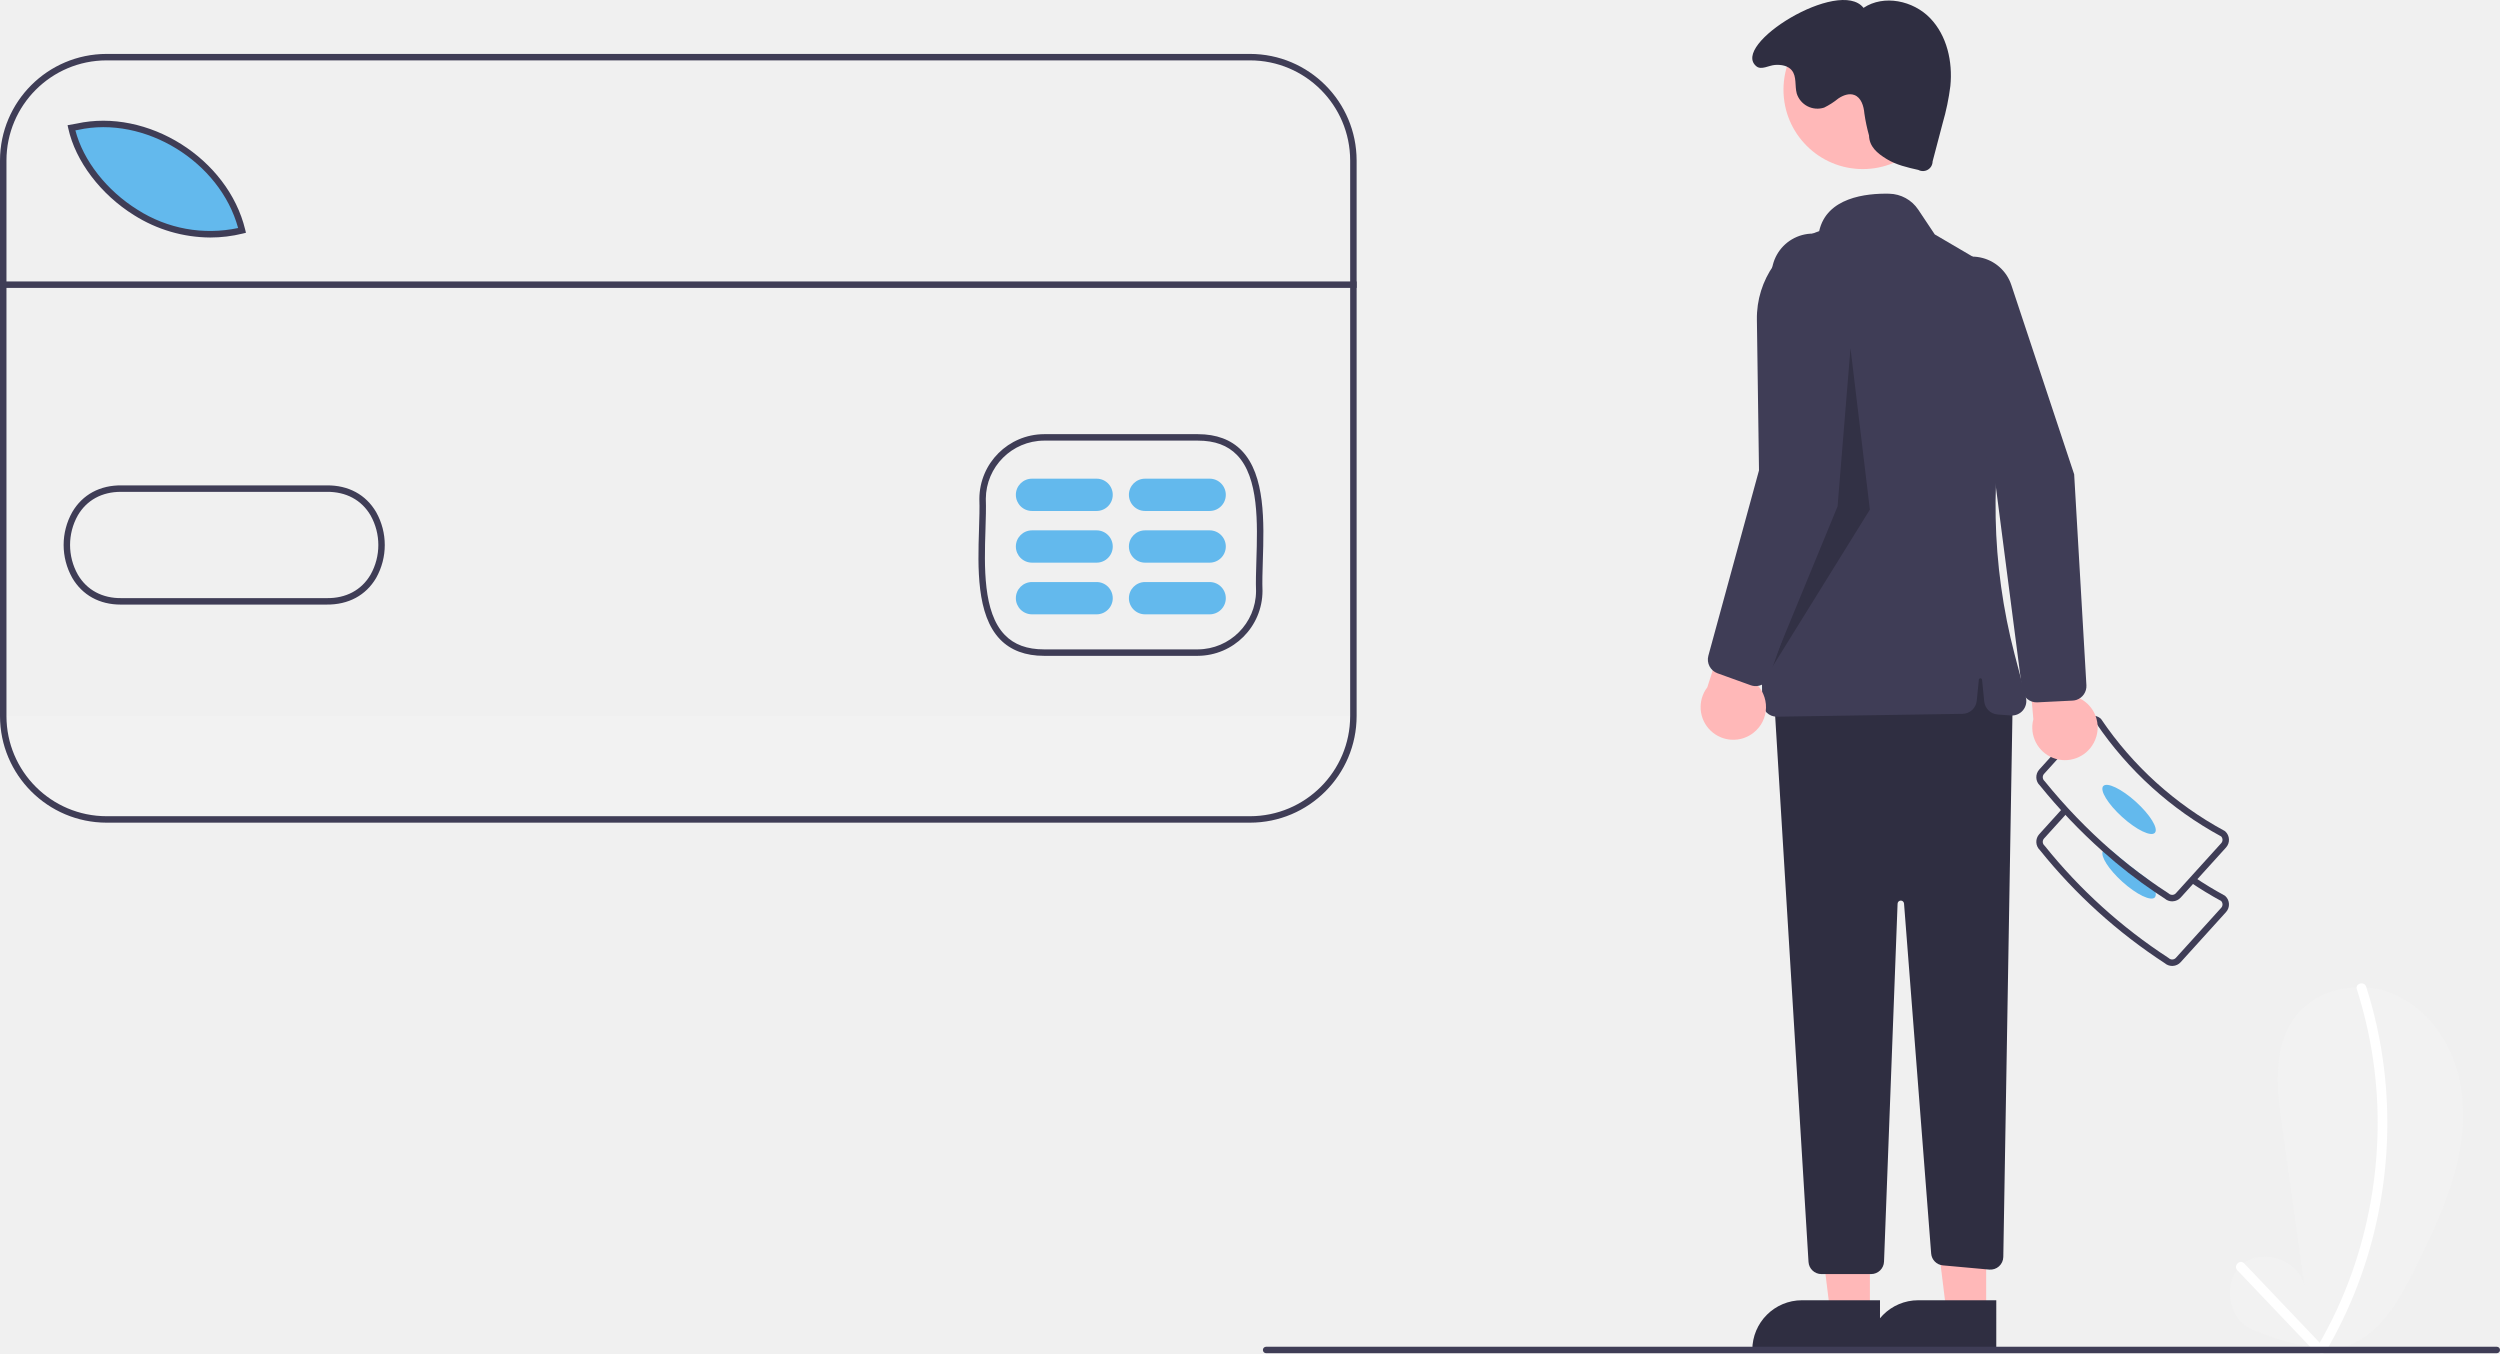
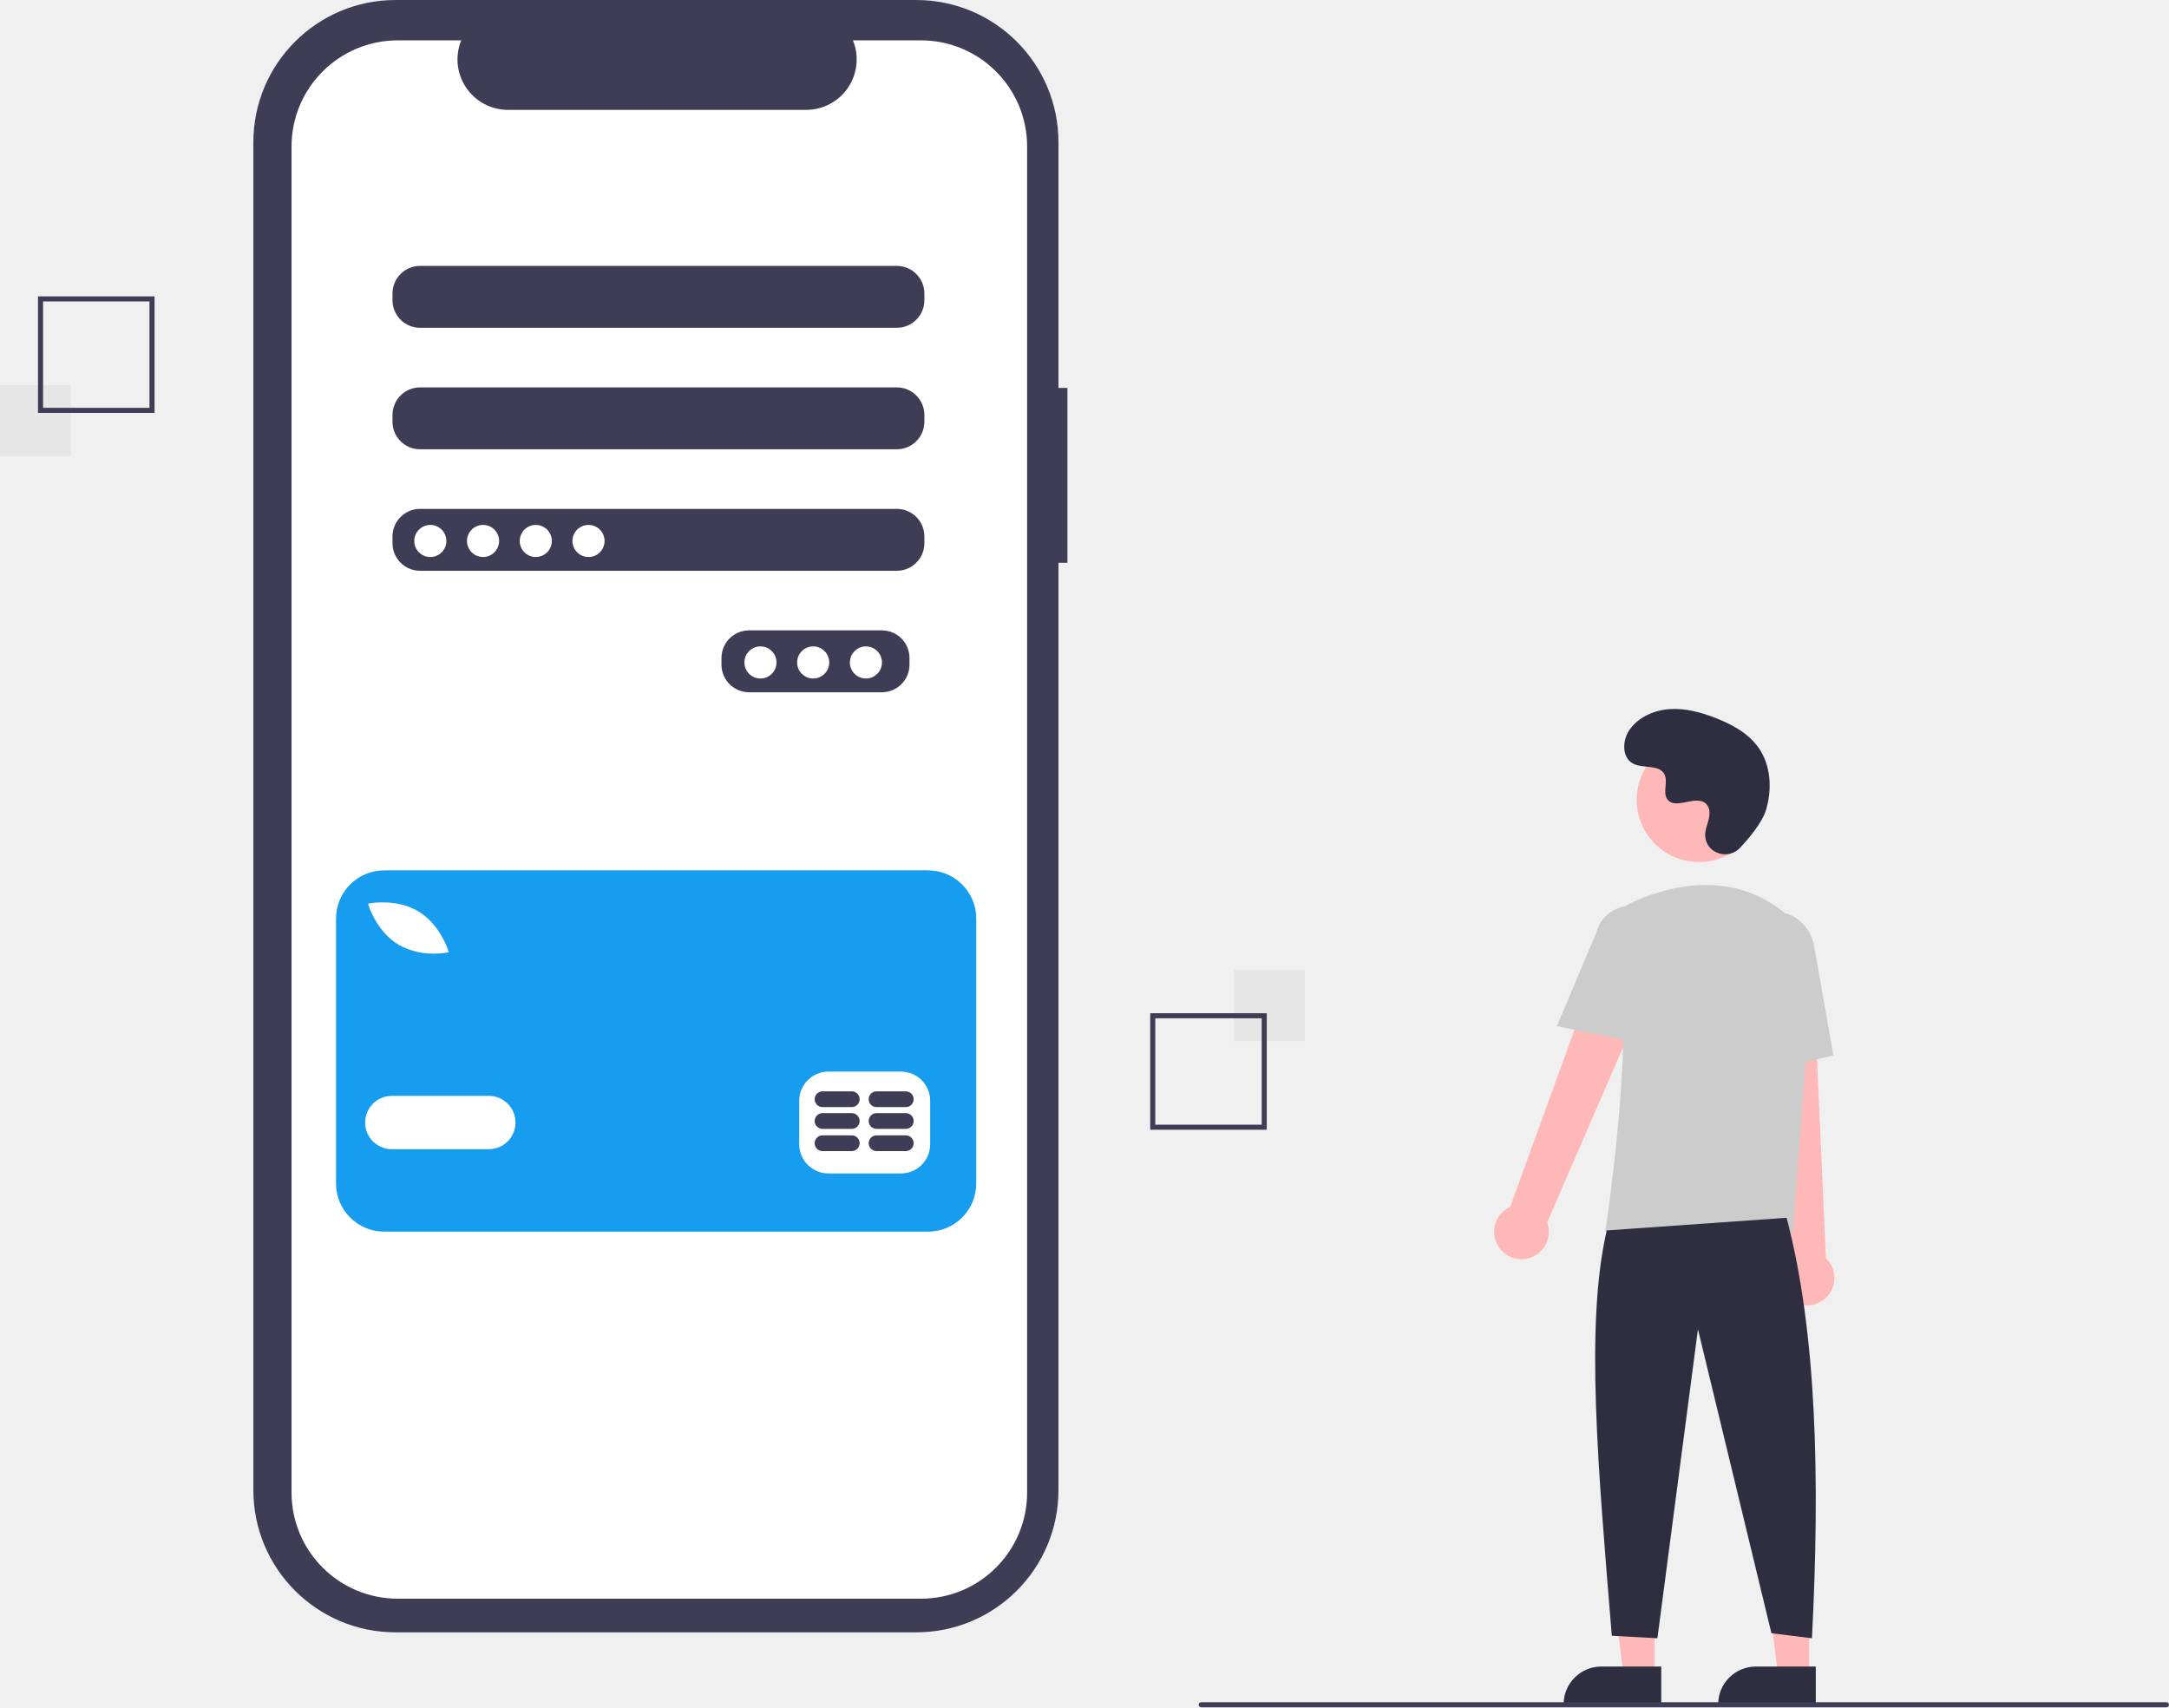
- <svg xmlns="http://www.w3.org/2000/svg" id="bc55cf1b-bb56-4ff7-a17c-bec1084d4208" data-name="Layer 1" width="773.979" height="419.084" viewBox="0 0 773.979 419.084">
-   <path d="M633.01,462.151v.91a31.515,31.515,0,0,1-31.52,31.51h-355.77a31.513,31.513,0,0,1-31.51-31.51v-.91Z" transform="translate(-213.0103 -240.4579)" fill="#f2f2f2" />
-   <path d="M288.62,312.151c-25.71,6.35-48.79-13.43-52.82-31.78l1.79-.32C259.26,275.261,283.45,290.751,288.62,312.151Z" transform="translate(-213.0103 -240.4579)" fill="#63b9ed" />
-   <path d="M910.08,651.982c-7.436-3.211-9.125-14.908-2.901-20.091s17.422-1.405,19.235,6.488l-6.936-49.618c-1.595-11.407-2.871-24.159,4.023-33.387,6.456-8.641,19.067-11.409,29.192-7.69s17.607,12.998,20.782,23.307,2.426,21.511-.347,31.934-7.482,20.215-12.245,29.892c-4.881,9.917-10.8,20.663-21.233,24.313C929.684,660.618,910.08,651.982,910.08,651.982Z" transform="translate(-213.0103 -240.4579)" fill="#f2f2f2" />
-   <path d="M942.665,546.744a135.265,135.265,0,0,1,6.422,44.044,138.994,138.994,0,0,1-7.911,43.618,132.595,132.595,0,0,1-10.669,22.899,1.501,1.501,0,0,0,2.59,1.514,137.91,137.91,0,0,0,16.148-42.325,141.499,141.499,0,0,0,1.812-45.508,136.688,136.688,0,0,0-5.5-25.04c-.589-1.83-3.487-1.048-2.893.798Z" transform="translate(-213.0103 -240.4579)" fill="#fff" />
-   <path d="M905.671,633.717,929.415,658.669c1.334,1.401,3.453-.722,2.121-2.121l-23.744-24.952c-1.334-1.401-3.453.722-2.121,2.121Z" transform="translate(-213.0103 -240.4579)" fill="#fff" />
-   <path d="M885.501,539.506a3.508,3.508,0,0,1-2.303-.856,165.033,165.033,0,0,1-38.661-35.008,3.536,3.536,0,0,1-.187-4.938l7.197-7.948,1.482,1.343-7.197,7.948a1.536,1.536,0,0,0,.107,2.169l.105.111a163.027,163.027,0,0,0,38.298,34.682l.131.1a1.536,1.536,0,0,0,2.169-.107L900.686,521.493a1.535,1.535,0,0,0-.032-2.096c-3.254-1.773-6.429-3.706-9.439-5.747l1.122-1.655c2.993,2.029,6.152,3.949,9.39,5.708l.194.138a3.535,3.535,0,0,1,.248,4.994l-14.042,15.508a3.512,3.512,0,0,1-2.446,1.158Q885.59,539.506,885.501,539.506Z" transform="translate(-213.0103 -240.4579)" fill="#3f3d56" />
-   <path d="M870.021,513.399c4.41,3.99,8.94,6.18,10.12,4.88a1.63,1.63,0,0,0,.18-1.53,11.738,11.738,0,0,0-2.25-4.01q-5.88-4.185-11.43-9.03c-1.16-.38-2.05-.37-2.48.11a.912.912,0,0,0-.15.23C863.271,505.559,865.84,509.609,870.021,513.399Z" transform="translate(-213.0103 -240.4579)" fill="#63b9ed" />
-   <path d="M843.44,481.249a3.458,3.458,0,0,0,1.1,2.39,173.292,173.292,0,0,0,19.47,20.41,154.858,154.858,0,0,0,16.31,12.7c.95.65,1.91,1.28,2.88,1.9a3.471,3.471,0,0,0,2.3.86c.06,0,.12-.01.18-.01a3.513,3.513,0,0,0,2.45-1.16l14.04-15.5a3.541,3.541,0,0,0-.25-5l-.19-.14a108.158,108.158,0,0,1-38.19-34.57l-.15-.18a3.541,3.541,0,0,0-5,.25l-14.04,15.5A3.525,3.525,0,0,0,843.44,481.249Zm2-.1a1.522,1.522,0,0,1,.39-1.1l14.04-15.51a1.522,1.522,0,0,1,1.07-.5,1.5,1.5,0,0,1,1.02.32,110.197,110.197,0,0,0,38.69,35.04,1.532,1.532,0,0,1,.04,2.09l-14.05,15.51a1.482,1.482,0,0,1-1.06.5,1.56,1.56,0,0,1-1.11-.39l-.13-.1q-3.179-2.04-6.27-4.27-5.88-4.185-11.43-9.03a171.421,171.421,0,0,1-20.6-21.38l-.1-.11A1.565,1.565,0,0,1,845.44,481.149Z" transform="translate(-213.0103 -240.4579)" fill="#3f3d56" />
-   <ellipse cx="872.151" cy="491.049" rx="3.17" ry="10.777" transform="translate(-290.2603 567.4729) rotate(-47.83838)" fill="#63b9ed" />
-   <polygon points="578.904 406.55 566.645 406.549 560.812 359.261 578.906 359.262 578.904 406.55" fill="#ffb8b8" />
-   <path d="M795.041,658.892l-39.531-.001v-.5A15.386,15.386,0,0,1,770.897,643.004h.001l24.144.001Z" transform="translate(-213.0103 -240.4579)" fill="#2f2e41" />
-   <polygon points="614.904 406.55 602.645 406.549 596.812 359.261 614.906 359.262 614.904 406.55" fill="#ffb8b8" />
-   <path d="M831.041,658.892l-39.531-.001v-.5A15.386,15.386,0,0,1,806.897,643.004h.001l24.144.001Z" transform="translate(-213.0103 -240.4579)" fill="#2f2e41" />
-   <path d="M836.142,455.9l-2.927,173.694a4,4,0,0,1-4.362,3.916l-14.346-1.304a4,4,0,0,1-3.626-3.674l-8.399-108.345a1,1,0,0,0-1.996.039l-4.198,110.826A4,4,0,0,1,792.291,634.9H776.905a4,4,0,0,1-3.993-3.756L762.142,454.9l64-16Z" transform="translate(-213.0103 -240.4579)" fill="#2f2e41" />
-   <circle cx="576.711" cy="27.785" r="24.561" fill="#ffb8b8" />
-   <path d="M759.951,461.067a4.469,4.469,0,0,1-1.365-3.165l-1.657-118.442a28.501,28.501,0,0,1,19.282-27.441c2.301-10.439,14.548-11.747,21.687-11.591a11.085,11.085,0,0,1,8.978,4.923l5.118,7.677,11.28,6.612a28.528,28.528,0,0,1,13.47,30.816l-1.737,7.899a181.54,181.54,0,0,0,1.698,84.66l3.495,13.324a4.499,4.499,0,0,1-4.698,5.628l-4.059-.312a4.494,4.494,0,0,1-4.133-4.038l-.672-6.717a.5.5,0,0,0-.995,0l-.65,6.503a4.5,4.5,0,0,1-4.408,4.052l-57.431.884c-.024,0-.048.001-.072.001A4.471,4.471,0,0,1,759.951,461.067Z" transform="translate(-213.0103 -240.4579)" fill="#3f3d56" />
-   <path d="M791.642,282.4c.101,3.472,2.511,5.481,5.471,7.299s6.419,2.607,9.808,3.368a2.999,2.999,0,0,0,4.405-2.625l3.108-11.823a74.841,74.841,0,0,0,2.393-11.537c.749-7.509-1.031-15.587-6.272-21.016s-14.331-7.358-20.612-3.175c-7.454-9.52-41.523,11.513-33.119,18.133,1.495,1.178,3.781-.312,5.678-.457s4.025.189,5.23,1.662c1.575,1.924.889,4.791,1.538,7.191a6.714,6.714,0,0,0,8.484,4.348,23.09,23.09,0,0,0,4.4-2.829c1.456-.97,3.295-1.686,4.934-1.075,2.16.806,2.927,3.45,3.122,5.748A53.233,53.233,0,0,0,791.642,282.4Z" transform="translate(-213.0103 -240.4579)" fill="#2f2e41" />
-   <polygon points="572.896 107.768 568.896 156.768 547.896 207.768 578.896 157.768 572.896 107.768" opacity="0.2" />
-   <path d="M755.996,467.218a10.056,10.056,0,0,0,.318-15.416l13.379-33.136-18.202,3.676-9.914,30.903a10.11,10.11,0,0,0,14.42,13.973Z" transform="translate(-213.0103 -240.4579)" fill="#ffb8b8" />
-   <path d="M755.022,452.604l-10.304-3.713A4.524,4.524,0,0,1,741.903,443.471l16.997-62.219,2.591-56.233a12.819,12.819,0,1,1,25.588,1.551l-4.628,61.573L760.794,449.862a4.509,4.509,0,0,1-4.576,2.999A4.522,4.522,0,0,1,755.022,452.604Z" transform="translate(-213.0103 -240.4579)" fill="#3f3d56" />
-   <path d="M861.207,470.468a10.056,10.056,0,0,0-5.646-14.348l-.421-35.732-15.381,10.405,2.758,32.337a10.11,10.11,0,0,0,18.69,7.339Z" transform="translate(-213.0103 -240.4579)" fill="#ffb8b8" />
-   <path d="M854.678,457.358l-10.939.543a4.524,4.524,0,0,1-4.686-3.917l-8.287-63.965-19.274-52.89a12.819,12.819,0,1,1,24.21-8.427l19.452,58.603,3.793,65.298a4.509,4.509,0,0,1-3.067,4.531A4.522,4.522,0,0,1,854.678,457.358Z" transform="translate(-213.0103 -240.4579)" fill="#3f3d56" />
-   <path d="M985.99,659.399h-381a1,1,0,0,1,0-2h381a1,1,0,0,1,0,2Z" transform="translate(-213.0103 -240.4579)" fill="#3f3d56" />
-   <path d="M536.229,443.501c-5.743,0-10.311-1.708-13.577-5.077-7.382-7.615-6.919-22.293-6.548-34.088.108-3.431.21-6.672.107-9.387l-.001-.041a20.136,20.136,0,0,1,20.027-20.037H583.853c5.736,0,10.299,1.706,13.563,5.07,7.381,7.609,6.924,22.284,6.557,34.075-.107,3.438-.208,6.687-.103,9.406A20.149,20.149,0,0,1,583.833,443.501H536.229Zm-18.018-48.607c.104,2.78.002,6.047-.107,9.505-.36,11.417-.807,25.626,5.985,32.633,2.915,3.007,6.887,4.469,12.141,4.469h47.602a18.136,18.136,0,0,0,18.04-18.043c-.107-2.748-.005-6.03.104-9.504.355-11.414.798-25.62-5.993-32.62-2.913-3.003-6.88-4.463-12.127-4.463h-47.613A18.131,18.131,0,0,0,518.21,394.893Z" transform="translate(-213.0103 -240.4579)" fill="#3f3d56" />
-   <path d="M278.1,313.991a44.619,44.619,0,0,1-23.574-6.905c-10.339-6.424-18.145-16.713-20.373-26.851l-.223-1.016,2.794-.5c21.993-4.854,46.869,10.788,52.198,32.836l.234.967-.966.239A41.983,41.983,0,0,1,278.1,313.991ZM236.349,280.819c2.4,9.299,9.683,18.634,19.233,24.569a41.688,41.688,0,0,0,31.146,5.663c-5.576-20.541-28.922-34.956-49.591-30.373Z" transform="translate(-213.0103 -240.4579)" fill="#3f3d56" />
-   <path d="M250.358,427.633c-6.543,0-11.858-2.928-14.979-8.269a20.762,20.762,0,0,1-.006-20.358c3.171-5.432,8.613-8.379,15.334-8.276h63.444c6.698-.085,12.145,2.848,15.317,8.287a20.762,20.762,0,0,1-.002,20.355c-3.171,5.426-8.616,8.324-15.33,8.258H250.69Q250.524,427.633,250.358,427.633Zm.037-34.905c-5.835,0-10.548,2.58-13.295,7.287a18.704,18.704,0,0,0,.006,18.34c2.793,4.781,7.603,7.369,13.569,7.275h63.475c5.973.095,10.797-2.492,13.588-7.268a18.705,18.705,0,0,0,.001-18.338c-2.793-4.788-7.619-7.366-13.575-7.294H250.686C250.589,392.729,250.491,392.728,250.395,392.728Z" transform="translate(-213.0103 -240.4579)" fill="#3f3d56" />
-   <path d="M552.51,398.651h-20a5,5,0,0,1,0-10h20a5,5,0,0,1,0,10Z" transform="translate(-213.0103 -240.4579)" fill="#63b9ed" />
-   <path d="M552.51,414.651h-20a5,5,0,0,1,0-10h20a5,5,0,0,1,0,10Z" transform="translate(-213.0103 -240.4579)" fill="#63b9ed" />
-   <path d="M552.51,430.651h-20a5,5,0,0,1,0-10h20a5,5,0,0,1,0,10Z" transform="translate(-213.0103 -240.4579)" fill="#63b9ed" />
-   <path d="M587.51,398.651h-20a5,5,0,0,1,0-10h20a5,5,0,0,1,0,10Z" transform="translate(-213.0103 -240.4579)" fill="#63b9ed" />
-   <path d="M587.51,414.651h-20a5,5,0,0,1,0-10h20a5,5,0,0,1,0,10Z" transform="translate(-213.0103 -240.4579)" fill="#63b9ed" />
-   <path d="M587.51,430.651h-20a5,5,0,0,1,0-10h20a5,5,0,0,1,0,10Z" transform="translate(-213.0103 -240.4579)" fill="#63b9ed" />
-   <rect x="1.2" y="87.134" width="418.8" height="2" fill="#3f3d56" />
-   <path d="M600.01,495.151h-354a33.037,33.037,0,0,1-33-33v-172a33.037,33.037,0,0,1,33-33h354a33.037,33.037,0,0,1,33,33v172A33.037,33.037,0,0,1,600.01,495.151Zm-354-236a31.035,31.035,0,0,0-31,31v172a31.035,31.035,0,0,0,31,31h354a31.035,31.035,0,0,0,31-31v-172a31.035,31.035,0,0,0-31-31Z" transform="translate(-213.0103 -240.4579)" fill="#3f3d56" />
+ <svg xmlns="http://www.w3.org/2000/svg" id="b971039f-e28c-4163-8848-8871ac265cf4" data-name="Layer 1" width="856.122" height="674" viewBox="0 0 856.122 674">
+   <path d="M593.264,266.136h-3.541V169.139A56.139,56.139,0,0,0,533.584,113H328.083a56.139,56.139,0,0,0-56.139,56.139v532.132a56.139,56.139,0,0,0,56.139,56.139h205.501a56.139,56.139,0,0,0,56.139-56.139V335.18h3.541Z" transform="translate(-171.939 -113)" fill="#3f3d56" />
+   <path d="M535.426,128.933H508.601A19.918,19.918,0,0,1,490.16,156.374H372.431a19.918,19.918,0,0,1-18.441-27.441H328.935a41.924,41.924,0,0,0-41.924,41.924V702.209a41.924,41.924,0,0,0,41.924,41.924H535.426a41.924,41.924,0,0,0,41.924-41.924V170.857a41.924,41.924,0,0,0-41.924-41.924Zm-4.507,246.497a10.891,10.891,0,0,1-10.859,10.859H467.574a10.891,10.891,0,0,1-10.859-10.859v-2.715a10.891,10.891,0,0,1,10.859-10.859h52.486a10.891,10.891,0,0,1,10.859,10.859Zm5.882-47.961a10.891,10.891,0,0,1-10.859,10.859H337.716a10.891,10.891,0,0,1-10.859-10.859v-2.715a10.891,10.891,0,0,1,10.859-10.859H525.942a10.891,10.891,0,0,1,10.859,10.859Zm0-47.961a10.891,10.891,0,0,1-10.859,10.859H337.716a10.891,10.891,0,0,1-10.859-10.859v-2.715a10.891,10.891,0,0,1,10.859-10.859H525.942a10.891,10.891,0,0,1,10.859,10.859Zm0-47.961a10.891,10.891,0,0,1-10.859,10.859H337.716a10.891,10.891,0,0,1-10.859-10.859v-2.715a10.891,10.891,0,0,1,10.859-10.859H525.942a10.891,10.891,0,0,1,10.859,10.859Z" transform="translate(-171.939 -113)" fill="#fff" />
+   <circle cx="169.849" cy="213.564" r="6.335" fill="#fff" />
+   <circle cx="190.663" cy="213.564" r="6.335" fill="#fff" />
+   <circle cx="211.476" cy="213.564" r="6.335" fill="#fff" />
+   <circle cx="232.29" cy="213.564" r="6.335" fill="#fff" />
+   <circle cx="300.16" cy="261.526" r="6.335" fill="#fff" />
+   <circle cx="320.973" cy="261.526" r="6.335" fill="#fff" />
+   <circle cx="341.787" cy="261.526" r="6.335" fill="#fff" />
+   <path d="M538.258,456.601H323.591a19.016,19.016,0,0,0-19.016,19.016v104.59a19.016,19.016,0,0,0,19.016,19.016H538.258a19.016,19.016,0,0,0,19.016-19.016V475.617a19.016,19.016,0,0,0-19.016-19.016Zm-219.978,12.972c.424-.077,10.476-1.787,18.799,3.221,8.323,5.007,11.521,14.691,11.653,15.1l.336,1.044-1.08.192a28.669,28.669,0,0,1-4.658.342,27.738,27.738,0,0,1-14.141-3.564c-8.323-5.007-11.52-14.69-11.652-15.099l-.337-1.044Zm46.599,97.105H326.591a10.529,10.529,0,0,1,0-21.058h38.288a10.529,10.529,0,0,1,0,21.058Zm174.209-1.914A11.52,11.52,0,0,1,527.6,576.25H498.885a11.52,11.52,0,0,1-11.486-11.486V547.534A11.52,11.52,0,0,1,498.885,536.048h28.716a11.52,11.52,0,0,1,11.486,11.486Z" transform="translate(-171.939 -113)" fill="#169def" />
+   <path d="M508.143,561.213H496.598a3.108,3.108,0,0,0,0,6.217h11.546a3.108,3.108,0,0,0,0-6.217Z" transform="translate(-171.939 -113)" fill="#3f3d56" />
+   <path d="M529.459,561.213H517.913a3.108,3.108,0,0,0,0,6.217H529.459a3.108,3.108,0,0,0,0-6.217Z" transform="translate(-171.939 -113)" fill="#3f3d56" />
+   <path d="M508.142,552.438H496.596a3.108,3.108,0,0,0,0,6.217h11.546a3.108,3.108,0,0,0,0-6.217Z" transform="translate(-171.939 -113)" fill="#3f3d56" />
+   <path d="M529.457,552.438H517.911a3.108,3.108,0,0,0,0,6.217h11.546a3.108,3.108,0,0,0,0-6.217Z" transform="translate(-171.939 -113)" fill="#3f3d56" />
+   <path d="M508.142,543.841H496.596a3.108,3.108,0,0,0,0,6.217h11.546a3.108,3.108,0,0,0,0-6.217Z" transform="translate(-171.939 -113)" fill="#3f3d56" />
+   <path d="M529.457,543.841H517.911a3.108,3.108,0,0,0,0,6.217h11.546a3.108,3.108,0,0,0,0-6.217Z" transform="translate(-171.939 -113)" fill="#3f3d56" />
+   <rect x="487" y="383" width="28" height="28" fill="#e6e6e6" />
+   <path d="M625.939,513h46v46h-46Zm44,2h-42v42h42Z" transform="translate(-171.939 -113)" fill="#3f3d56" />
+   <rect y="152" width="28" height="28" fill="#e6e6e6" />
+   <path d="M232.939,276h-46V230h46Zm-44-2h42V232h-42Z" transform="translate(-171.939 -113)" fill="#3f3d56" />
+   <polygon points="653.077 661.417 640.817 661.417 634.985 614.129 653.079 614.129 653.077 661.417" fill="#ffb8b8" />
+   <path d="M632.06,657.914H655.704a0,0,0,0,1,0,0v14.887a0,0,0,0,1,0,0H617.173a0,0,0,0,1,0,0v0A14.887,14.887,0,0,1,632.06,657.914Z" fill="#2f2e41" />
+   <polygon points="714.077 661.417 701.817 661.417 695.985 614.129 714.079 614.129 714.077 661.417" fill="#ffb8b8" />
+   <path d="M693.06,657.914H716.704a0,0,0,0,1,0,0v14.887a0,0,0,0,1,0,0H678.173a0,0,0,0,1,0,0v0A14.887,14.887,0,0,1,693.06,657.914Z" fill="#2f2e41" />
+   <path d="M763.515,605.303a10.743,10.743,0,0,1,4.511-15.843l41.676-114.867,20.507,11.191L782.624,595.556a10.801,10.801,0,0,1-19.109,9.748Z" transform="translate(-171.939 -113)" fill="#ffb8b8" />
+   <path d="M879.754,626.887a10.743,10.743,0,0,1-2.893-16.217L863.95,489.161l23.338,1.066L892.653,609.748a10.801,10.801,0,0,1-12.9,17.139Z" transform="translate(-171.939 -113)" fill="#ffb8b8" />
+   <circle cx="670.584" cy="315.756" r="24.561" fill="#ffb8b8" />
+   <path d="M879.597,599.252H805.55l.089-.576c.133-.861,13.197-86.439,3.562-114.436a11.813,11.813,0,0,1,6.069-14.583h0c13.772-6.485,40.208-14.471,62.52,4.909a28.234,28.234,0,0,1,9.459,23.396Z" transform="translate(-171.939 -113)" fill="#ccc" />
+   <path d="M819.772,524.884l-33.337-6.763,15.626-37.03a13.997,13.997,0,0,1,27.106,6.998Z" transform="translate(-171.939 -113)" fill="#ccc" />
+   <path d="M862.468,537.442l-2.004-45.941c-1.52-8.636,3.424-16.8,11.027-18.135,7.605-1.33,15.032,4.66,16.558,13.36l7.533,42.928Z" transform="translate(-171.939 -113)" fill="#ccc" />
+   <path d="M877.133,593.752c11.915,45.377,13.214,103.069,10,166l-16-2-29-120-16,122-18-1c-5.377-66.03-10.613-122.715-2-160Z" transform="translate(-171.939 -113)" fill="#2f2e41" />
+   <path d="M858.706,447.738c-4.582,4.881-13.091,2.261-13.688-4.407a8.055,8.055,0,0,1,.01-1.556c.308-2.954,2.015-5.635,1.606-8.754a4.59,4.59,0,0,0-.84-2.149c-3.651-4.889-12.222,2.187-15.668-2.239-2.113-2.714.371-6.987-1.251-10.021-2.14-4.004-8.479-2.029-12.454-4.221-4.423-2.439-4.158-9.225-1.247-13.353,3.551-5.034,9.776-7.72,15.923-8.107s12.253,1.275,17.992,3.511c6.521,2.541,12.988,6.054,17.001,11.788,4.88,6.973,5.35,16.348,2.909,24.502C867.515,437.693,862.448,443.752,858.706,447.738Z" transform="translate(-171.939 -113)" fill="#2f2e41" />
+   <path d="M1027.061,787h-381a1,1,0,0,1,0-2h381a1,1,0,0,1,0,2Z" transform="translate(-171.939 -113)" fill="#3f3d56" />
</svg>
